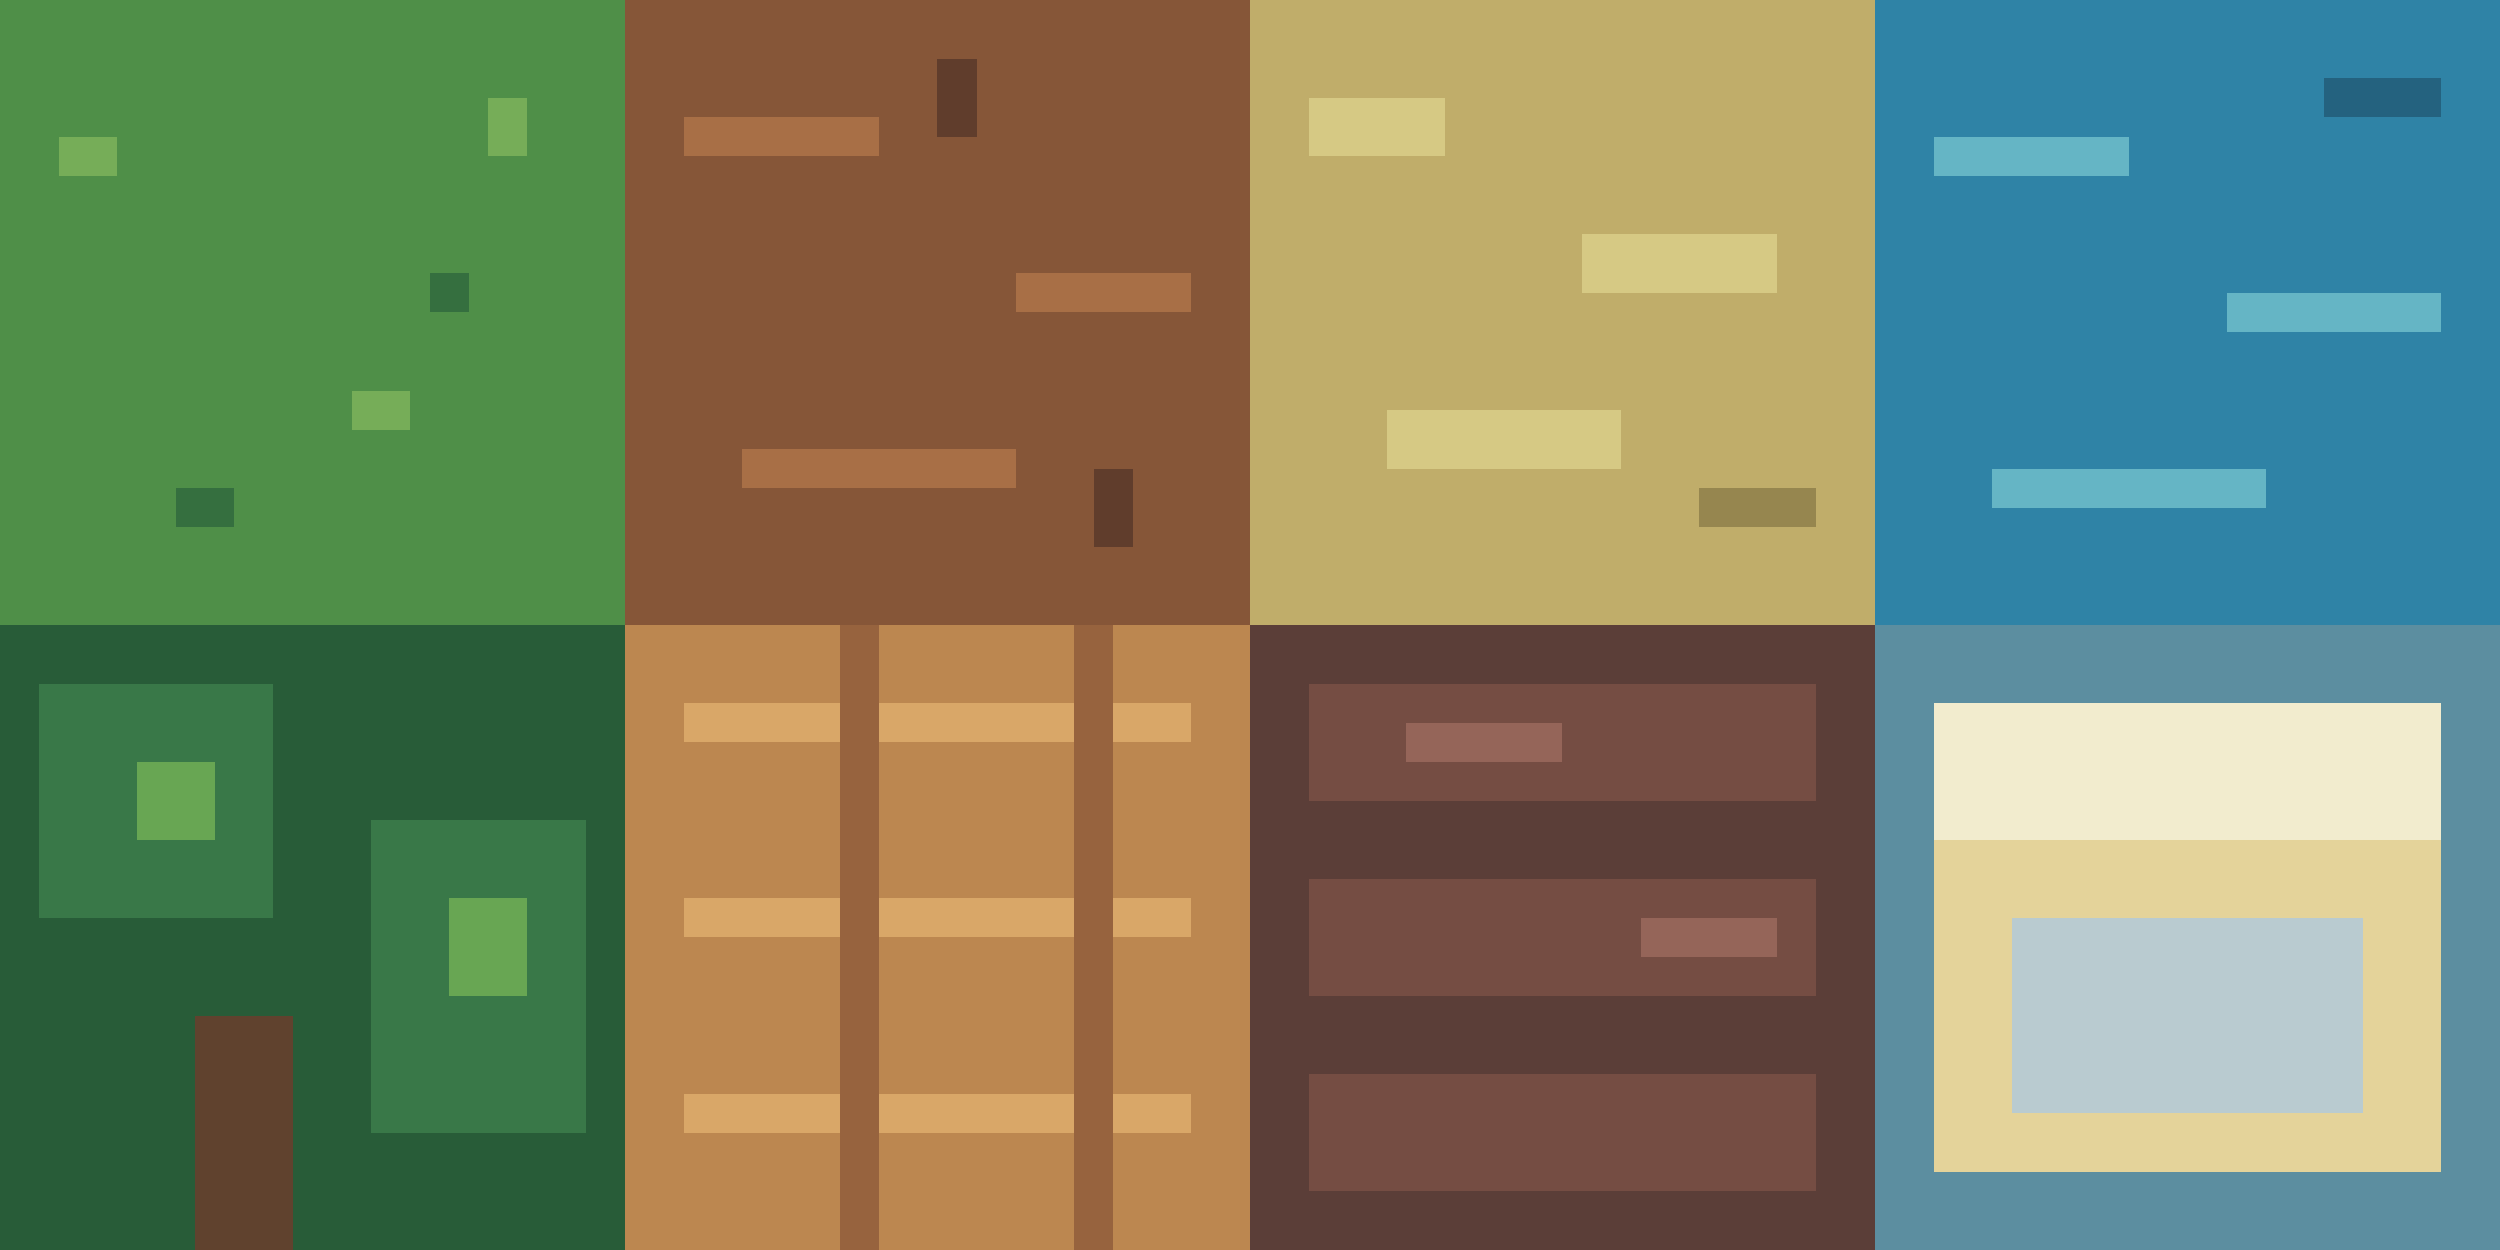
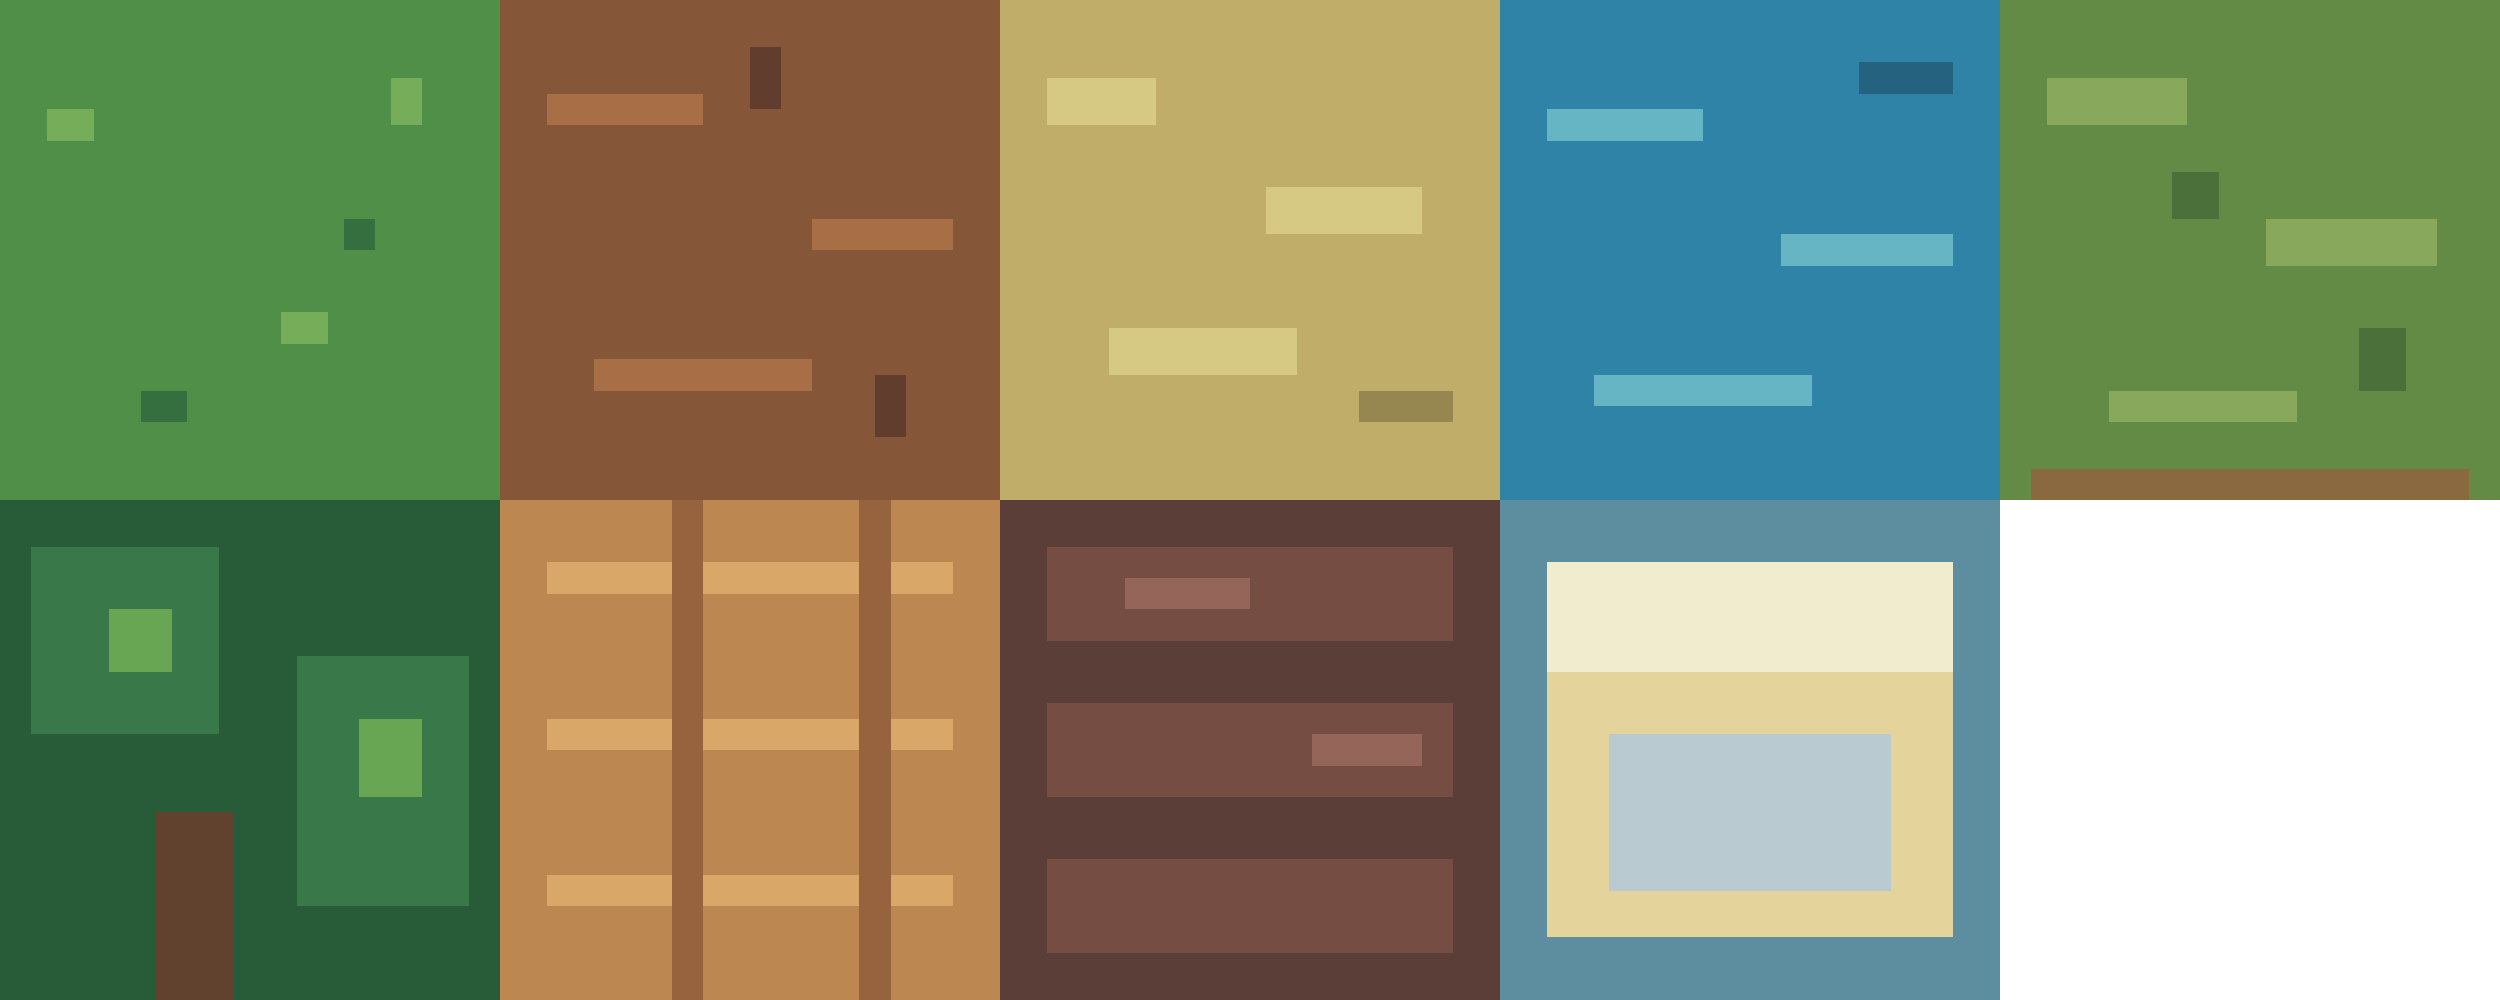
- <svg xmlns="http://www.w3.org/2000/svg" width="128" height="64" viewBox="0 0 128 64" shape-rendering="crispEdges">
+ <svg xmlns="http://www.w3.org/2000/svg" width="160" height="64" viewBox="0 0 160 64" shape-rendering="crispEdges">
  <rect width="32" height="32" fill="#4f8f48" />
  <path d="M3 7h3v2H3zm15 13h3v2h-3zM25 5h2v3h-2z" fill="#76ad58" />
  <path d="M9 25h3v2H9zM22 14h2v2h-2z" fill="#356f3f" />
  <rect x="32" width="32" height="32" fill="#865638" />
  <path d="M35 6h10v2H35zm17 8h9v2h-9zM38 23h14v2H38z" fill="#a86f46" />
  <path d="M48 3h2v4h-2zm8 21h2v4h-2z" fill="#603d2c" />
  <rect x="64" width="32" height="32" fill="#c0ad6a" />
  <path d="M67 5h7v3h-7zm14 7h10v3H81zm-10 9h12v3H71z" fill="#d6c984" />
  <path d="M87 25h6v2h-6z" fill="#96864f" />
  <rect x="96" width="32" height="32" fill="#2f83a6" />
  <path d="M99 7h10v2H99zm15 8h11v2h-11zm-12 9h14v2h-14z" fill="#65b5c5" />
  <path d="M119 4h6v2h-6z" fill="#24627f" />
  <rect y="32" width="32" height="32" fill="#285c38" />
  <path d="M2 35h12v12H2zm17 7h11v16H19z" fill="#397848" />
  <path d="M7 39h4v4H7zm16 7h4v5h-4z" fill="#68a653" />
  <rect x="10" y="52" width="5" height="12" fill="#60422e" />
  <rect x="32" y="32" width="32" height="32" fill="#bc8750" />
  <path d="M35 36h26v2H35zm0 10h26v2H35zm0 10h26v2H35z" fill="#d9a768" />
  <path d="M43 32h2v32h-2zm12 0h2v32h-2z" fill="#97633e" />
  <rect x="64" y="32" width="32" height="32" fill="#5b3e38" />
  <path d="M67 35h26v6H67zm0 10h26v6H67zm0 10h26v6H67z" fill="#754d43" />
  <path d="M72 37h8v2h-8zm12 10h7v2h-7z" fill="#956559" />
  <rect x="96" y="32" width="32" height="32" fill="#5c8ea0" />
  <rect x="99" y="36" width="26" height="24" fill="#e4d39a" />
  <rect x="99" y="36" width="26" height="7" fill="#f2ecce" />
  <path d="M103 47h18v10h-18z" fill="#b9cbd0" />
+   <rect x="128" width="32" height="32" fill="#638b45" />
+   <path d="M131 5h9v3h-9zm14 9h11v3h-11zm-10 11h12v2h-12z" fill="#88a95b" />
+   <path d="M139 11h3v3h-3zm12 10h3v4h-3z" fill="#4b7039" />
+   <path d="M130 30h28v2h-28z" fill="#8a6840" />
</svg>
